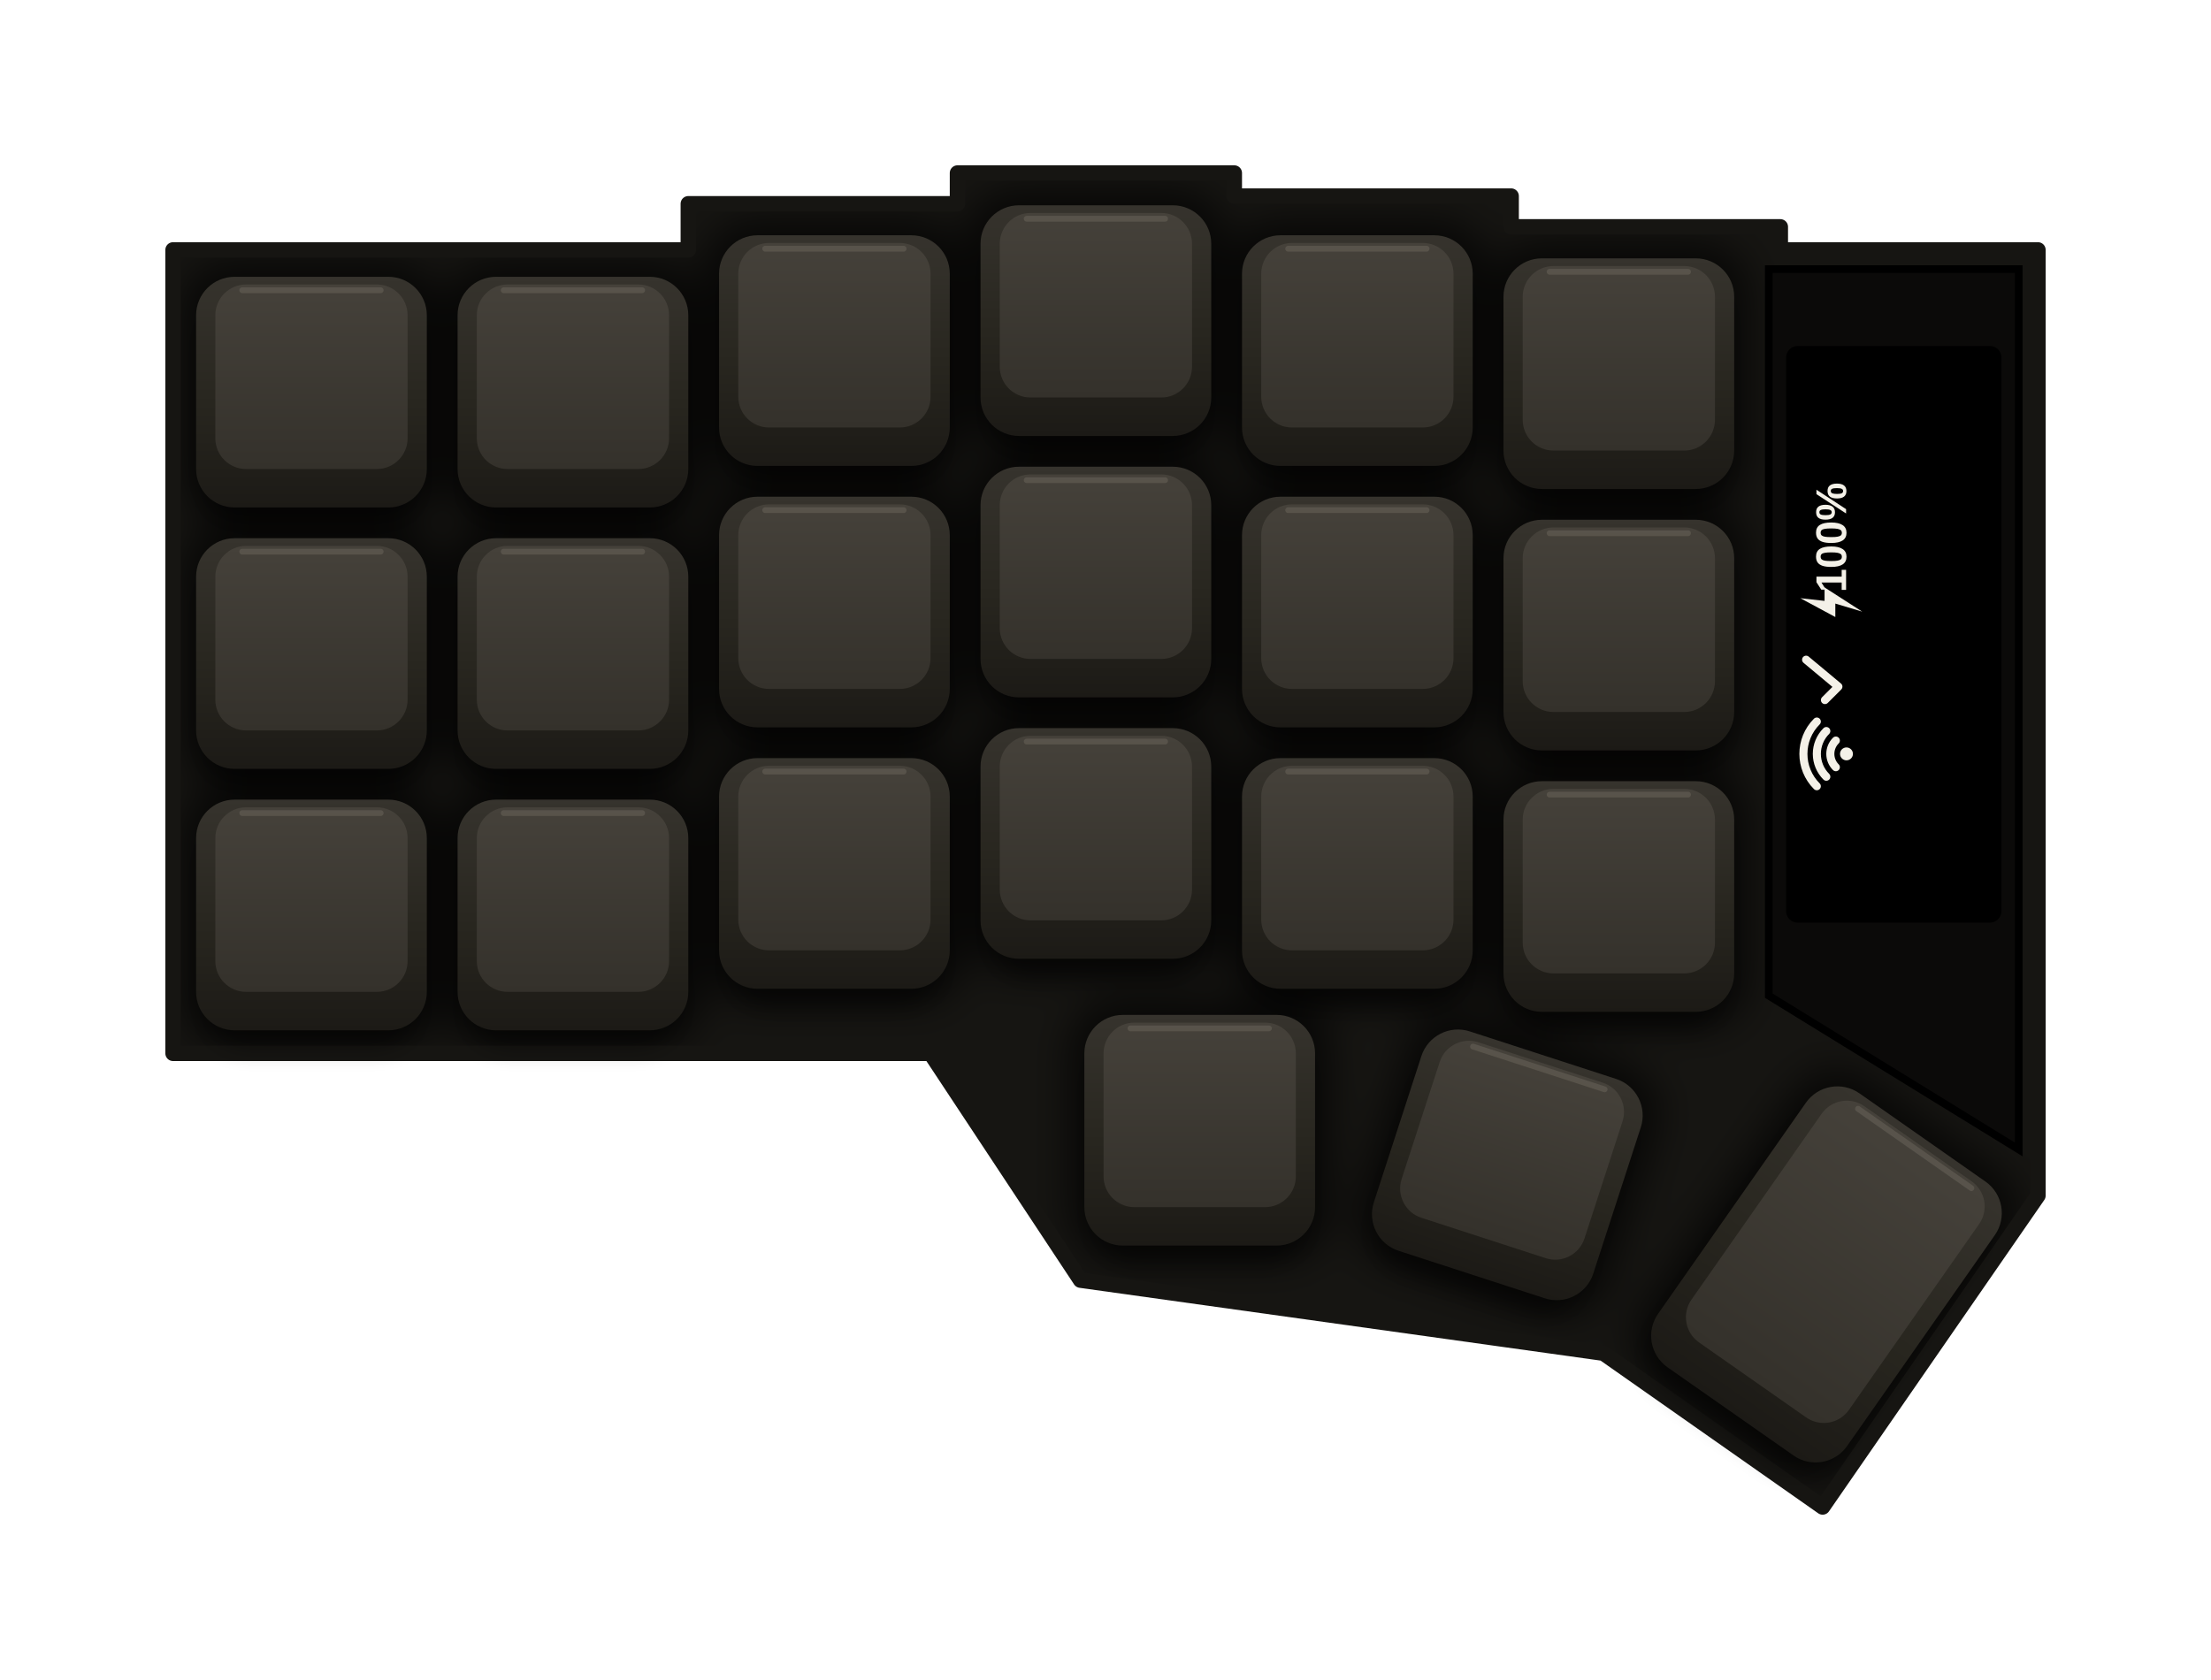
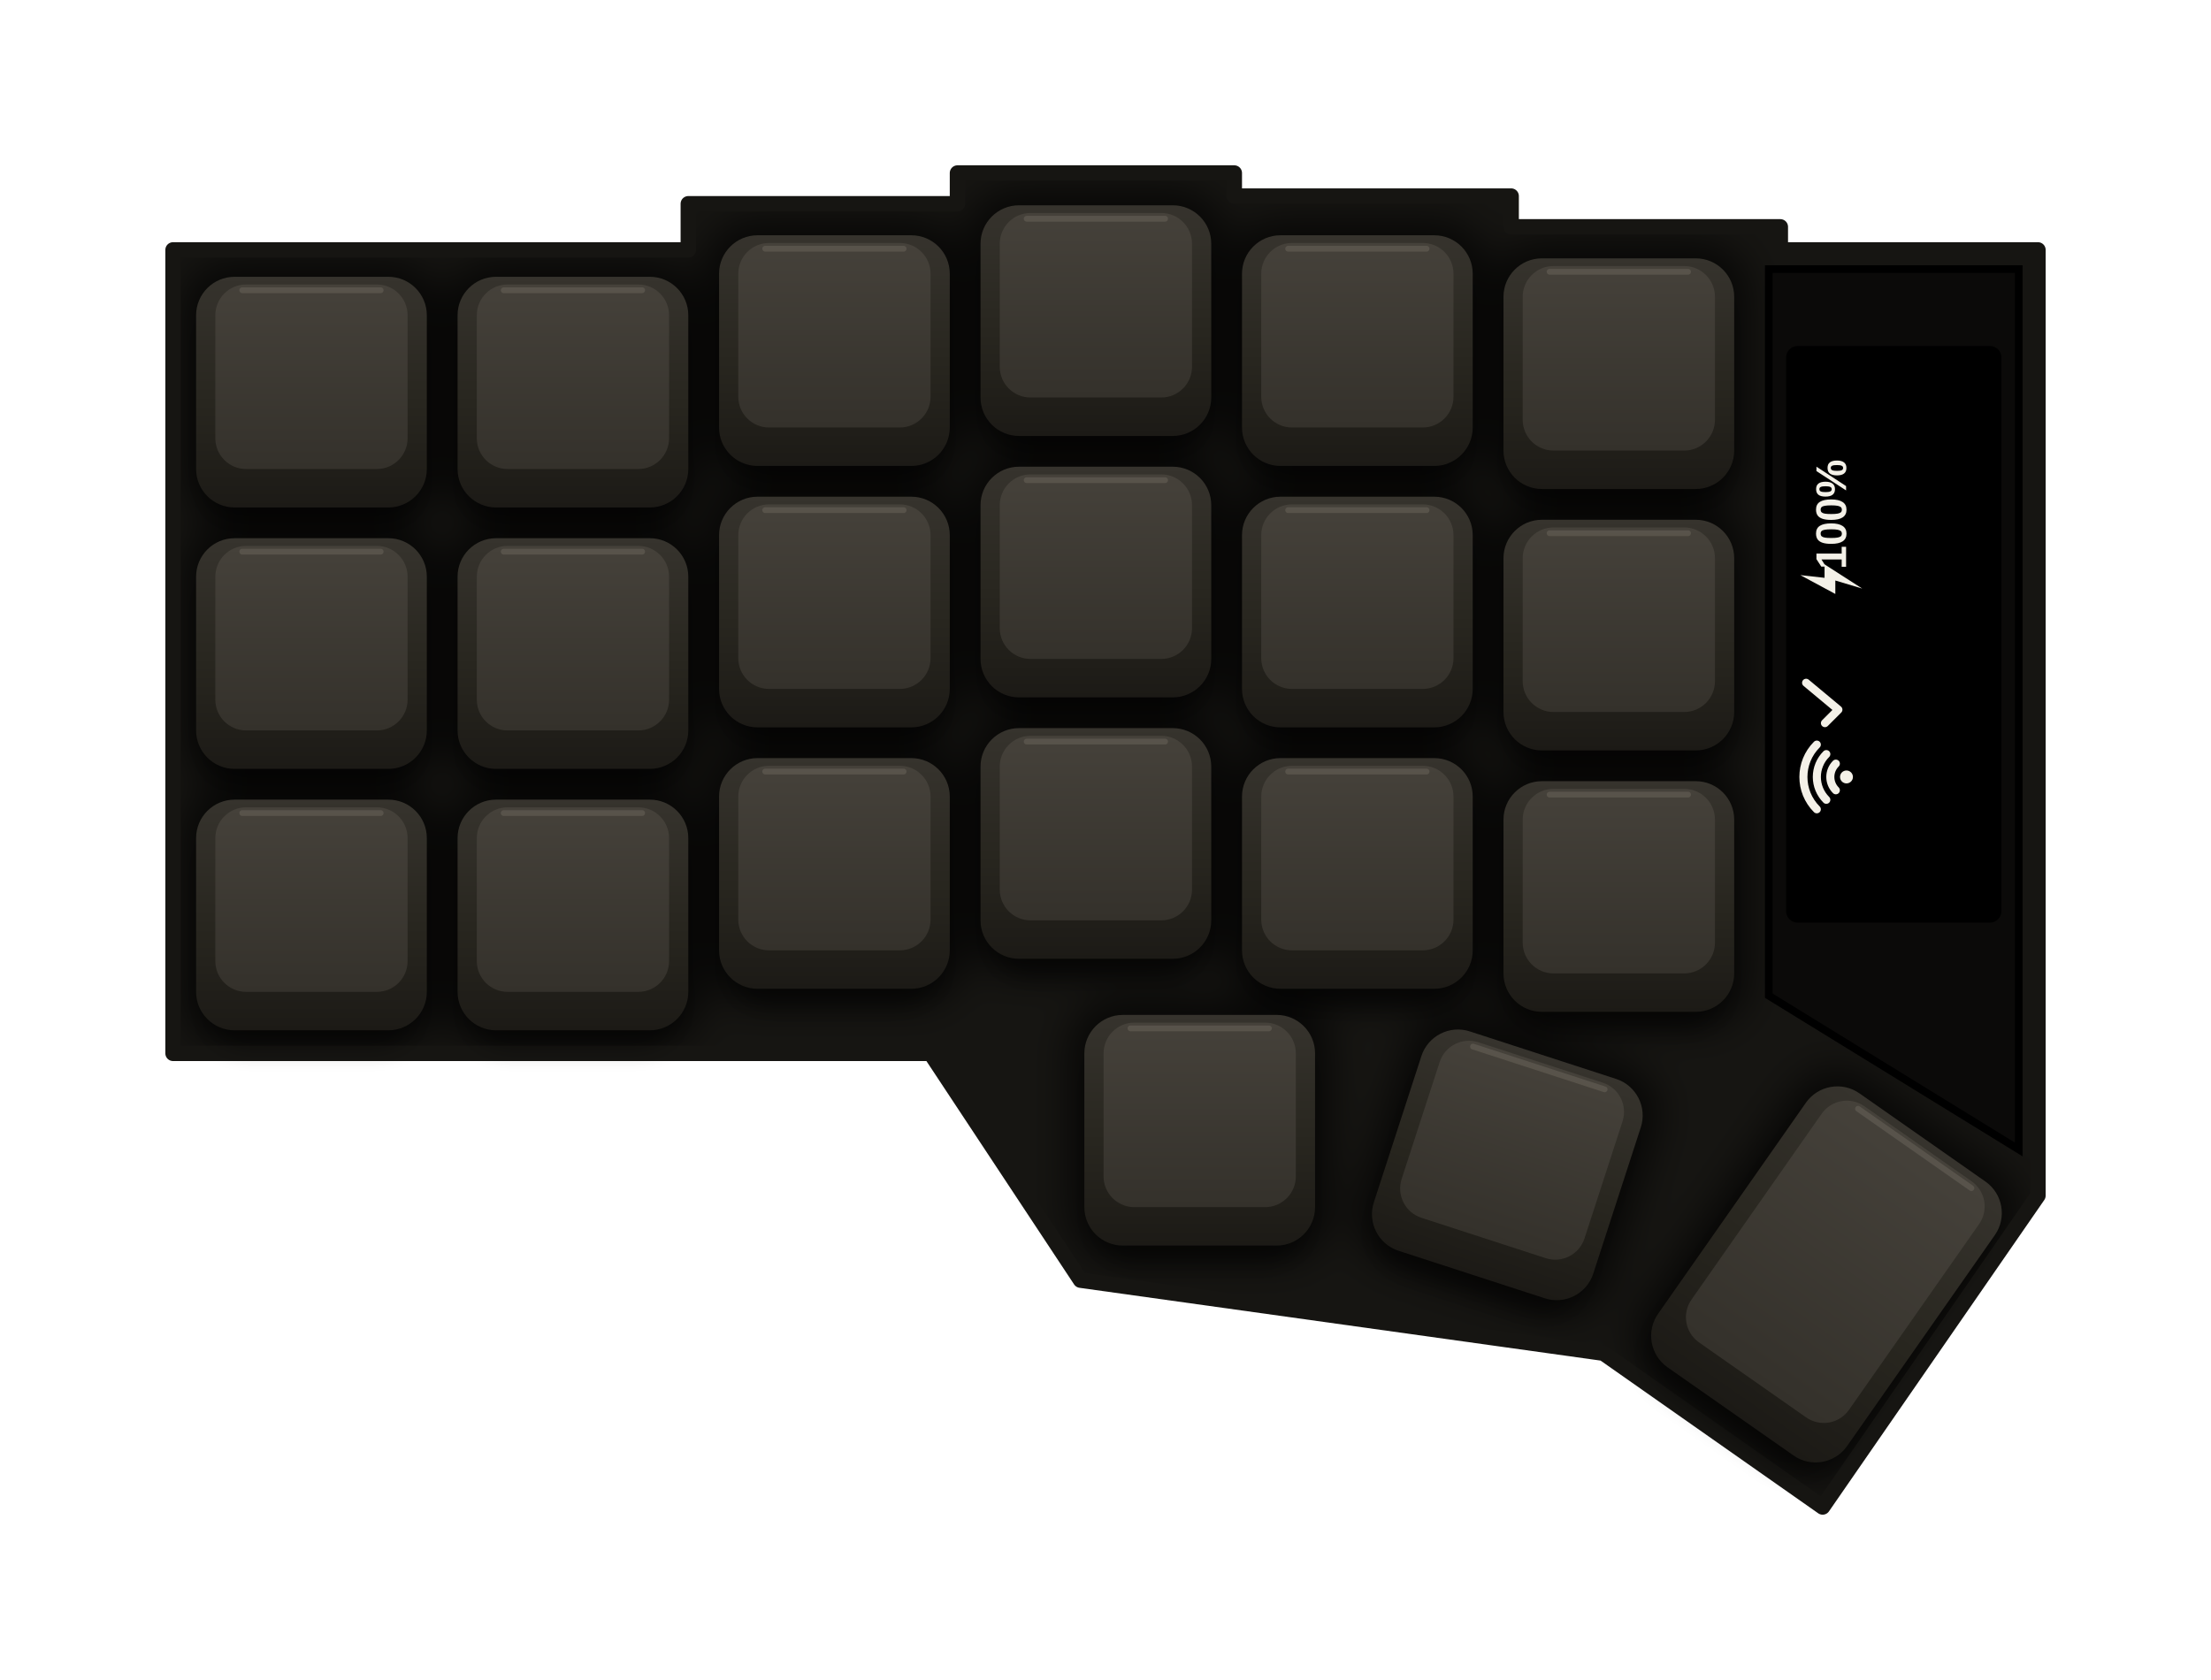
<svg xmlns="http://www.w3.org/2000/svg" viewBox="0 0 575 437" width="575" height="437">
  <defs>
    <linearGradient id="falda" x1="0" y1="0" x2="0" y2="1">
      <stop offset="0" stop-color="#36332d" />
      <stop offset="0.55" stop-color="#28261f" />
      <stop offset="1" stop-color="#1c1a16" />
    </linearGradient>
    <linearGradient id="cara" x1="0" y1="0" x2="0" y2="1">
      <stop offset="0" stop-color="#45413a" />
      <stop offset="1" stop-color="#34312b" />
    </linearGradient>
    <filter id="luz" x="-20%" y="-20%" width="140%" height="140%">
      <feGaussianBlur stdDeviation="5" />
    </filter>
    <filter id="sombra" x="-10%" y="-10%" width="120%" height="120%">
      <feGaussianBlur stdDeviation="3" />
    </filter>
    <clipPath id="dentro-placa">
      <polygon points="198,93 270,93 270,99 342,99 342,107 412,107 412,113 479,113 479,359 423,440 366,400 230,381 191,322 -6,322 -6,113 128,113 128,101 198,101" />
    </clipPath>
    <filter id="brillo" x="-60%" y="-60%" width="220%" height="220%">
      <feGaussianBlur stdDeviation="10" />
    </filter>
  </defs>
  <g transform="translate(51 -48)">
    <polygon points="198,93 270,93 270,99 342,99 342,107 412,107 412,113 479,113 479,359 423,440 366,400 230,381 191,322 -6,322 -6,113 128,113 128,101 198,101" fill="#161512" />
    <g clip-path="url(#dentro-placa)">
      <g opacity="0.65" filter="url(#luz)">
        <rect x="336" y="111.2" width="68" height="68" rx="13">
          <animate attributeName="fill" values="#e61919;#e6e619;#19e619;#19e6e6;#1919e6;#e619e6;#e61919" dur="6s" begin="-1.35s" repeatCount="indefinite" />
        </rect>
        <rect x="268" y="105.2" width="68" height="68" rx="13">
          <animate attributeName="fill" values="#e61919;#e6e619;#19e619;#19e6e6;#1919e6;#e619e6;#e61919" dur="6s" begin="-2.19s" repeatCount="indefinite" />
        </rect>
        <rect x="200" y="97.4" width="68" height="68" rx="13">
          <animate attributeName="fill" values="#e61919;#e6e619;#19e619;#19e6e6;#1919e6;#e619e6;#e61919" dur="6s" begin="-3.03s" repeatCount="indefinite" />
        </rect>
        <rect x="132" y="105.2" width="68" height="68" rx="13">
          <animate attributeName="fill" values="#e61919;#e6e619;#19e619;#19e6e6;#1919e6;#e619e6;#e61919" dur="6s" begin="-3.87s" repeatCount="indefinite" />
        </rect>
        <rect x="64" y="116" width="68" height="68" rx="13">
          <animate attributeName="fill" values="#e61919;#e6e619;#19e619;#19e6e6;#1919e6;#e619e6;#e61919" dur="6s" begin="-4.71s" repeatCount="indefinite" />
        </rect>
        <rect x="-4" y="116" width="68" height="68" rx="13">
          <animate attributeName="fill" values="#e61919;#e6e619;#19e619;#19e6e6;#1919e6;#e619e6;#e61919" dur="6s" begin="-5.55s" repeatCount="indefinite" />
        </rect>
        <rect x="336" y="179.2" width="68" height="68" rx="13">
          <animate attributeName="fill" values="#e61919;#e6e619;#19e619;#19e6e6;#1919e6;#e619e6;#e61919" dur="6s" begin="-1.35s" repeatCount="indefinite" />
        </rect>
        <rect x="268" y="173.2" width="68" height="68" rx="13">
          <animate attributeName="fill" values="#e61919;#e6e619;#19e619;#19e6e6;#1919e6;#e619e6;#e61919" dur="6s" begin="-2.19s" repeatCount="indefinite" />
        </rect>
        <rect x="200" y="165.4" width="68" height="68" rx="13">
          <animate attributeName="fill" values="#e61919;#e6e619;#19e619;#19e6e6;#1919e6;#e619e6;#e61919" dur="6s" begin="-3.03s" repeatCount="indefinite" />
        </rect>
        <rect x="132" y="173.2" width="68" height="68" rx="13">
          <animate attributeName="fill" values="#e61919;#e6e619;#19e619;#19e6e6;#1919e6;#e619e6;#e61919" dur="6s" begin="-3.87s" repeatCount="indefinite" />
        </rect>
        <rect x="64" y="184" width="68" height="68" rx="13">
          <animate attributeName="fill" values="#e61919;#e6e619;#19e619;#19e6e6;#1919e6;#e619e6;#e61919" dur="6s" begin="-4.71s" repeatCount="indefinite" />
        </rect>
        <rect x="-4" y="184" width="68" height="68" rx="13">
          <animate attributeName="fill" values="#e61919;#e6e619;#19e619;#19e6e6;#1919e6;#e619e6;#e61919" dur="6s" begin="-5.55s" repeatCount="indefinite" />
        </rect>
        <rect x="336" y="247.2" width="68" height="68" rx="13">
          <animate attributeName="fill" values="#e61919;#e6e619;#19e619;#19e6e6;#1919e6;#e619e6;#e61919" dur="6s" begin="-1.35s" repeatCount="indefinite" />
        </rect>
        <rect x="268" y="241.2" width="68" height="68" rx="13">
          <animate attributeName="fill" values="#e61919;#e6e619;#19e619;#19e6e6;#1919e6;#e619e6;#e61919" dur="6s" begin="-2.19s" repeatCount="indefinite" />
        </rect>
        <rect x="200" y="233.4" width="68" height="68" rx="13">
          <animate attributeName="fill" values="#e61919;#e6e619;#19e619;#19e6e6;#1919e6;#e619e6;#e61919" dur="6s" begin="-3.03s" repeatCount="indefinite" />
        </rect>
        <rect x="132" y="241.2" width="68" height="68" rx="13">
          <animate attributeName="fill" values="#e61919;#e6e619;#19e619;#19e6e6;#1919e6;#e619e6;#e61919" dur="6s" begin="-3.87s" repeatCount="indefinite" />
        </rect>
        <rect x="64" y="252" width="68" height="68" rx="13">
          <animate attributeName="fill" values="#e61919;#e6e619;#19e619;#19e6e6;#1919e6;#e619e6;#e61919" dur="6s" begin="-4.71s" repeatCount="indefinite" />
        </rect>
        <rect x="-4" y="252" width="68" height="68" rx="13">
          <animate attributeName="fill" values="#e61919;#e6e619;#19e619;#19e6e6;#1919e6;#e619e6;#e61919" dur="6s" begin="-5.55s" repeatCount="indefinite" />
        </rect>
        <g transform="rotate(35.00 424 379.5)">
          <rect x="390" y="332" width="68" height="95" rx="13">
            <animate attributeName="fill" values="#e61919;#e6e619;#19e619;#19e6e6;#1919e6;#e619e6;#e61919" dur="6s" begin="-0.68s" repeatCount="indefinite" />
          </rect>
        </g>
        <g transform="rotate(18.00 341 351)">
          <rect x="307" y="317" width="68" height="68" rx="13">
            <animate attributeName="fill" values="#e61919;#e6e619;#19e619;#19e6e6;#1919e6;#e619e6;#e61919" dur="6s" begin="-1.71s" repeatCount="indefinite" />
          </rect>
        </g>
        <rect x="227" y="308" width="68" height="68" rx="13">
          <animate attributeName="fill" values="#e61919;#e6e619;#19e619;#19e6e6;#1919e6;#e619e6;#e61919" dur="6s" begin="-2.70s" repeatCount="indefinite" />
        </rect>
      </g>
    </g>
    <polygon points="198,93 270,93 270,99 342,99 342,107 412,107 412,113 479,113 479,359 423,440 366,400 230,381 191,322 -6,322 -6,113 128,113 128,101 198,101" fill="none" stroke="#161512" stroke-width="4" stroke-linejoin="round" />
    <g fill="#000" opacity="0.45" filter="url(#sombra)">
      <rect x="342" y="121.2" width="56" height="58" rx="11" />
      <rect x="274" y="115.2" width="56" height="58" rx="11" />
      <rect x="206" y="107.4" width="56" height="58" rx="11" />
      <rect x="138" y="115.2" width="56" height="58" rx="11" />
      <rect x="70" y="126" width="56" height="58" rx="11" />
      <rect x="2" y="126" width="56" height="58" rx="11" />
      <rect x="342" y="189.2" width="56" height="58" rx="11" />
      <rect x="274" y="183.2" width="56" height="58" rx="11" />
      <rect x="206" y="175.4" width="56" height="58" rx="11" />
      <rect x="138" y="183.2" width="56" height="58" rx="11" />
      <rect x="70" y="194" width="56" height="58" rx="11" />
      <rect x="2" y="194" width="56" height="58" rx="11" />
      <rect x="342" y="257.2" width="56" height="58" rx="11" />
      <rect x="274" y="251.2" width="56" height="58" rx="11" />
      <rect x="206" y="243.4" width="56" height="58" rx="11" />
      <rect x="138" y="251.2" width="56" height="58" rx="11" />
      <rect x="70" y="262" width="56" height="58" rx="11" />
      <rect x="2" y="262" width="56" height="58" rx="11" />
      <g transform="rotate(35.00 424 379.5)">
        <rect x="396" y="342" width="56" height="85" rx="11" />
      </g>
      <g transform="rotate(18.00 341 351)">
        <rect x="313" y="327" width="56" height="58" rx="11" />
      </g>
      <rect x="233" y="318" width="56" height="58" rx="11" />
    </g>
    <rect x="340" y="115.2" width="60" height="60" rx="10" fill="url(#falda)" />
    <rect x="345" y="117.2" width="50" height="48" rx="8" fill="url(#cara)" />
    <path d="M352 118.7 H388" stroke="#6b665b" stroke-width="1.5" stroke-linecap="round" opacity="0.5" />
    <rect x="272" y="109.2" width="60" height="60" rx="10" fill="url(#falda)" />
    <rect x="277" y="111.2" width="50" height="48" rx="8" fill="url(#cara)" />
    <path d="M284 112.7 H320" stroke="#6b665b" stroke-width="1.5" stroke-linecap="round" opacity="0.5" />
    <rect x="204" y="101.4" width="60" height="60" rx="10" fill="url(#falda)" />
    <rect x="209" y="103.4" width="50" height="48" rx="8" fill="url(#cara)" />
    <path d="M216 104.9 H252" stroke="#6b665b" stroke-width="1.5" stroke-linecap="round" opacity="0.5" />
    <rect x="136" y="109.2" width="60" height="60" rx="10" fill="url(#falda)" />
    <rect x="141" y="111.2" width="50" height="48" rx="8" fill="url(#cara)" />
    <path d="M148 112.7 H184" stroke="#6b665b" stroke-width="1.5" stroke-linecap="round" opacity="0.5" />
    <rect x="68" y="120" width="60" height="60" rx="10" fill="url(#falda)" />
    <rect x="73" y="122" width="50" height="48" rx="8" fill="url(#cara)" />
    <path d="M80 123.5 H116" stroke="#6b665b" stroke-width="1.5" stroke-linecap="round" opacity="0.5" />
    <rect x="0" y="120" width="60" height="60" rx="10" fill="url(#falda)" />
    <rect x="5" y="122" width="50" height="48" rx="8" fill="url(#cara)" />
    <path d="M12 123.5 H48" stroke="#6b665b" stroke-width="1.5" stroke-linecap="round" opacity="0.5" />
    <rect x="340" y="183.2" width="60" height="60" rx="10" fill="url(#falda)" />
    <rect x="345" y="185.2" width="50" height="48" rx="8" fill="url(#cara)" />
    <path d="M352 186.7 H388" stroke="#6b665b" stroke-width="1.5" stroke-linecap="round" opacity="0.5" />
    <rect x="272" y="177.2" width="60" height="60" rx="10" fill="url(#falda)" />
    <rect x="277" y="179.2" width="50" height="48" rx="8" fill="url(#cara)" />
    <path d="M284 180.7 H320" stroke="#6b665b" stroke-width="1.5" stroke-linecap="round" opacity="0.5" />
    <rect x="204" y="169.4" width="60" height="60" rx="10" fill="url(#falda)" />
    <rect x="209" y="171.4" width="50" height="48" rx="8" fill="url(#cara)" />
    <path d="M216 172.9 H252" stroke="#6b665b" stroke-width="1.5" stroke-linecap="round" opacity="0.5" />
    <rect x="136" y="177.2" width="60" height="60" rx="10" fill="url(#falda)" />
    <rect x="141" y="179.2" width="50" height="48" rx="8" fill="url(#cara)" />
    <path d="M148 180.7 H184" stroke="#6b665b" stroke-width="1.5" stroke-linecap="round" opacity="0.5" />
    <rect x="68" y="188" width="60" height="60" rx="10" fill="url(#falda)" />
    <rect x="73" y="190" width="50" height="48" rx="8" fill="url(#cara)" />
    <path d="M80 191.5 H116" stroke="#6b665b" stroke-width="1.5" stroke-linecap="round" opacity="0.5" />
    <rect x="0" y="188" width="60" height="60" rx="10" fill="url(#falda)" />
    <rect x="5" y="190" width="50" height="48" rx="8" fill="url(#cara)" />
    <path d="M12 191.5 H48" stroke="#6b665b" stroke-width="1.5" stroke-linecap="round" opacity="0.5" />
    <rect x="340" y="251.2" width="60" height="60" rx="10" fill="url(#falda)" />
    <rect x="345" y="253.2" width="50" height="48" rx="8" fill="url(#cara)" />
    <path d="M352 254.7 H388" stroke="#6b665b" stroke-width="1.5" stroke-linecap="round" opacity="0.5" />
    <rect x="272" y="245.2" width="60" height="60" rx="10" fill="url(#falda)" />
    <rect x="277" y="247.2" width="50" height="48" rx="8" fill="url(#cara)" />
    <path d="M284 248.7 H320" stroke="#6b665b" stroke-width="1.5" stroke-linecap="round" opacity="0.5" />
    <rect x="204" y="237.4" width="60" height="60" rx="10" fill="url(#falda)" />
    <rect x="209" y="239.4" width="50" height="48" rx="8" fill="url(#cara)" />
    <path d="M216 240.9 H252" stroke="#6b665b" stroke-width="1.5" stroke-linecap="round" opacity="0.5" />
    <rect x="136" y="245.2" width="60" height="60" rx="10" fill="url(#falda)" />
    <rect x="141" y="247.2" width="50" height="48" rx="8" fill="url(#cara)" />
    <path d="M148 248.7 H184" stroke="#6b665b" stroke-width="1.5" stroke-linecap="round" opacity="0.5" />
    <rect x="68" y="256" width="60" height="60" rx="10" fill="url(#falda)" />
    <rect x="73" y="258" width="50" height="48" rx="8" fill="url(#cara)" />
    <path d="M80 259.5 H116" stroke="#6b665b" stroke-width="1.5" stroke-linecap="round" opacity="0.5" />
    <rect x="0" y="256" width="60" height="60" rx="10" fill="url(#falda)" />
    <rect x="5" y="258" width="50" height="48" rx="8" fill="url(#cara)" />
    <path d="M12 259.5 H48" stroke="#6b665b" stroke-width="1.5" stroke-linecap="round" opacity="0.5" />
    <g transform="rotate(35.00 424 379.5)">
      <rect x="394" y="336" width="60" height="87" rx="10" fill="url(#falda)" />
      <rect x="399" y="338" width="50" height="75" rx="8" fill="url(#cara)" />
      <path d="M406 339.5 H442" stroke="#6b665b" stroke-width="1.5" stroke-linecap="round" opacity="0.5" />
    </g>
    <g transform="rotate(18.00 341 351)">
      <rect x="311" y="321" width="60" height="60" rx="10" fill="url(#falda)" />
      <rect x="316" y="323" width="50" height="48" rx="8" fill="url(#cara)" />
      <path d="M323 324.5 H359" stroke="#6b665b" stroke-width="1.5" stroke-linecap="round" opacity="0.5" />
    </g>
    <rect x="231" y="312" width="60" height="60" rx="10" fill="url(#falda)" />
    <rect x="236" y="314" width="50" height="48" rx="8" fill="url(#cara)" />
    <path d="M243 315.5 H279" stroke="#6b665b" stroke-width="1.5" stroke-linecap="round" opacity="0.5" />
    <polygon points="409,118 474,118 474,347 409,307" fill="#0b0a09" stroke="#000" stroke-width="2" />
    <g transform="matrix(0 -1 1 0 413.5 288)">
      <rect x="0" y="0" width="150" height="56" rx="3" fill="#000" />
-       <g transform="translate(31.3 -6) scale(0.7)">
+       <g transform="translate(25.3 -6) scale(0.7)">
        <circle cx="18" cy="31" r="2.4" fill="#f4f1e8" />
        <path d="M13.05 27.05 A7 7 0 0 1 22.95 27.05" fill="none" stroke="#f4f1e8" stroke-width="3" stroke-linecap="round" />
        <path d="M9.51 23.51 A12 12 0 0 1 26.49 23.51" fill="none" stroke="#f4f1e8" stroke-width="3" stroke-linecap="round" />
        <path d="M5.98 19.98 A17 17 0 0 1 30.02 19.98" fill="none" stroke="#f4f1e8" stroke-width="3" stroke-linecap="round" />
        <path d="M38 23 L43 28 L53 16" fill="none" stroke="#f4f1e8" stroke-width="3" stroke-linecap="round" stroke-linejoin="round" />
      </g>
-       <g transform="translate(13.7 -4) scale(0.7)">
+       <g transform="translate(19.7 -4) scale(0.7)">
        <path d="M101 11 L94 24 H99 L96 34 L105 20 H100 Z" fill="#f4f1e8" />
        <text x="144" y="28" text-anchor="end" font-family="Montserrat, Arial, Helvetica, sans-serif" font-weight="bold" font-size="16" fill="#f4f1e8">100%</text>
      </g>
    </g>
  </g>
</svg>
